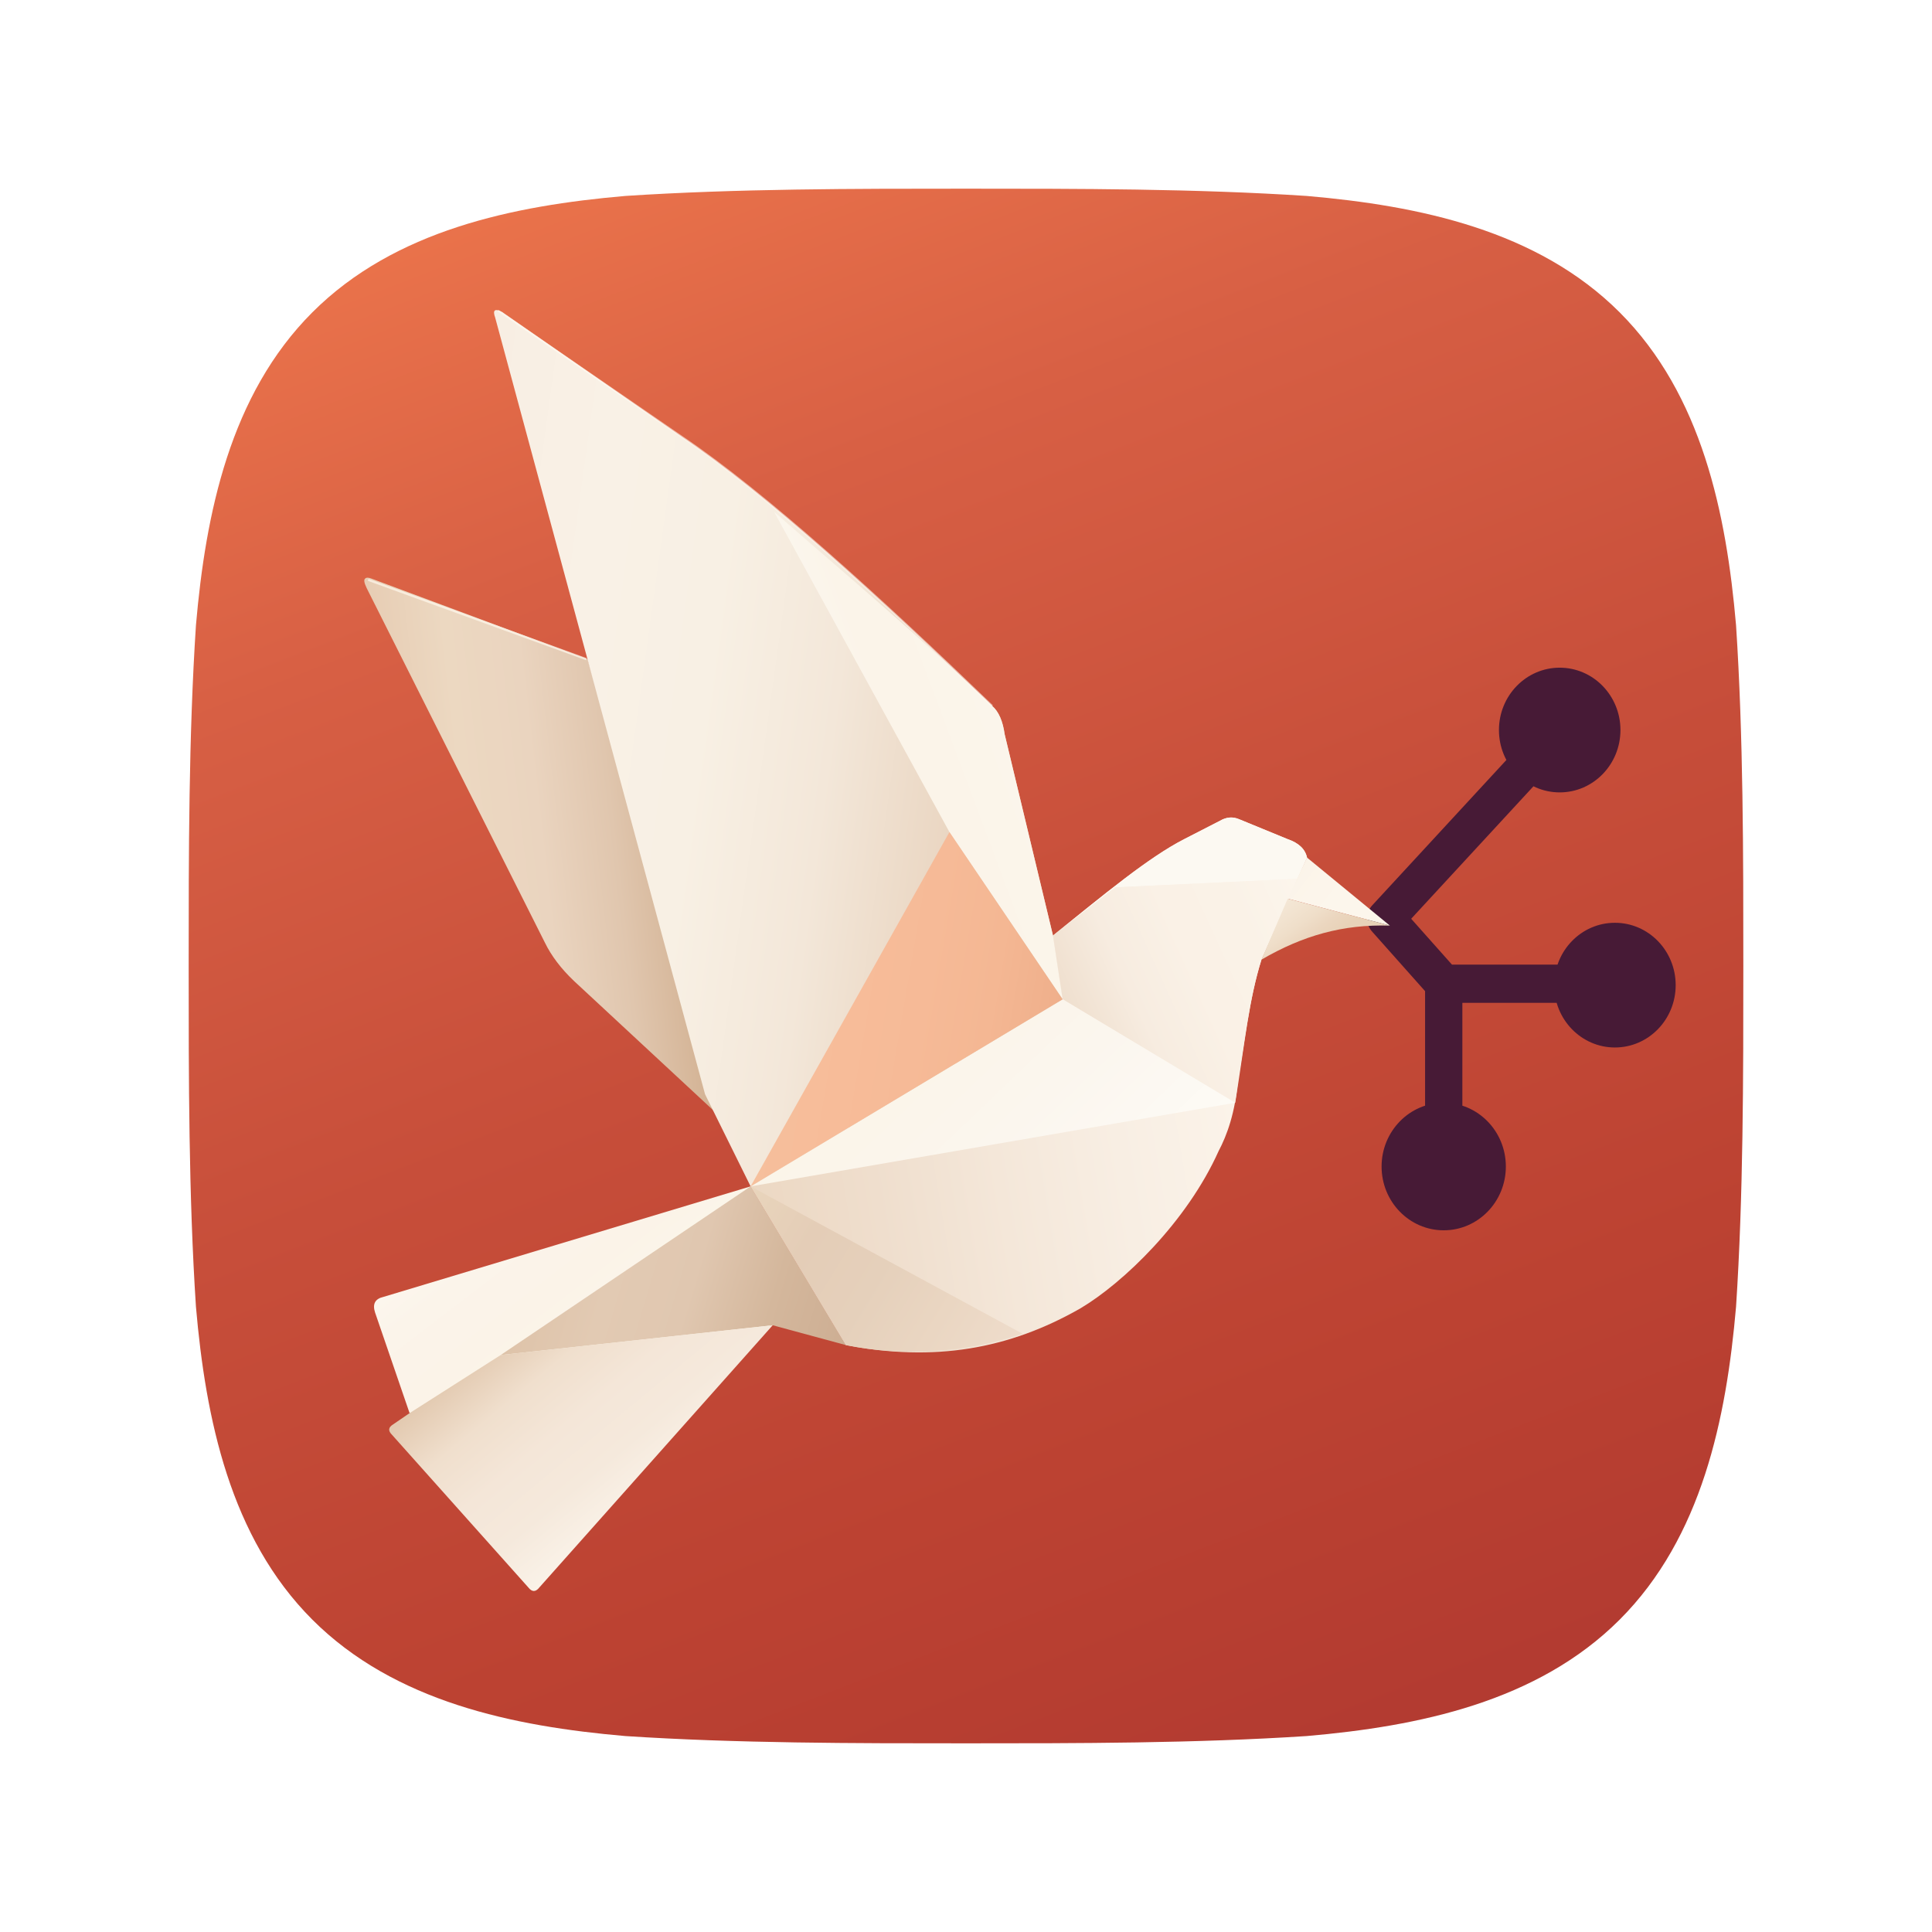
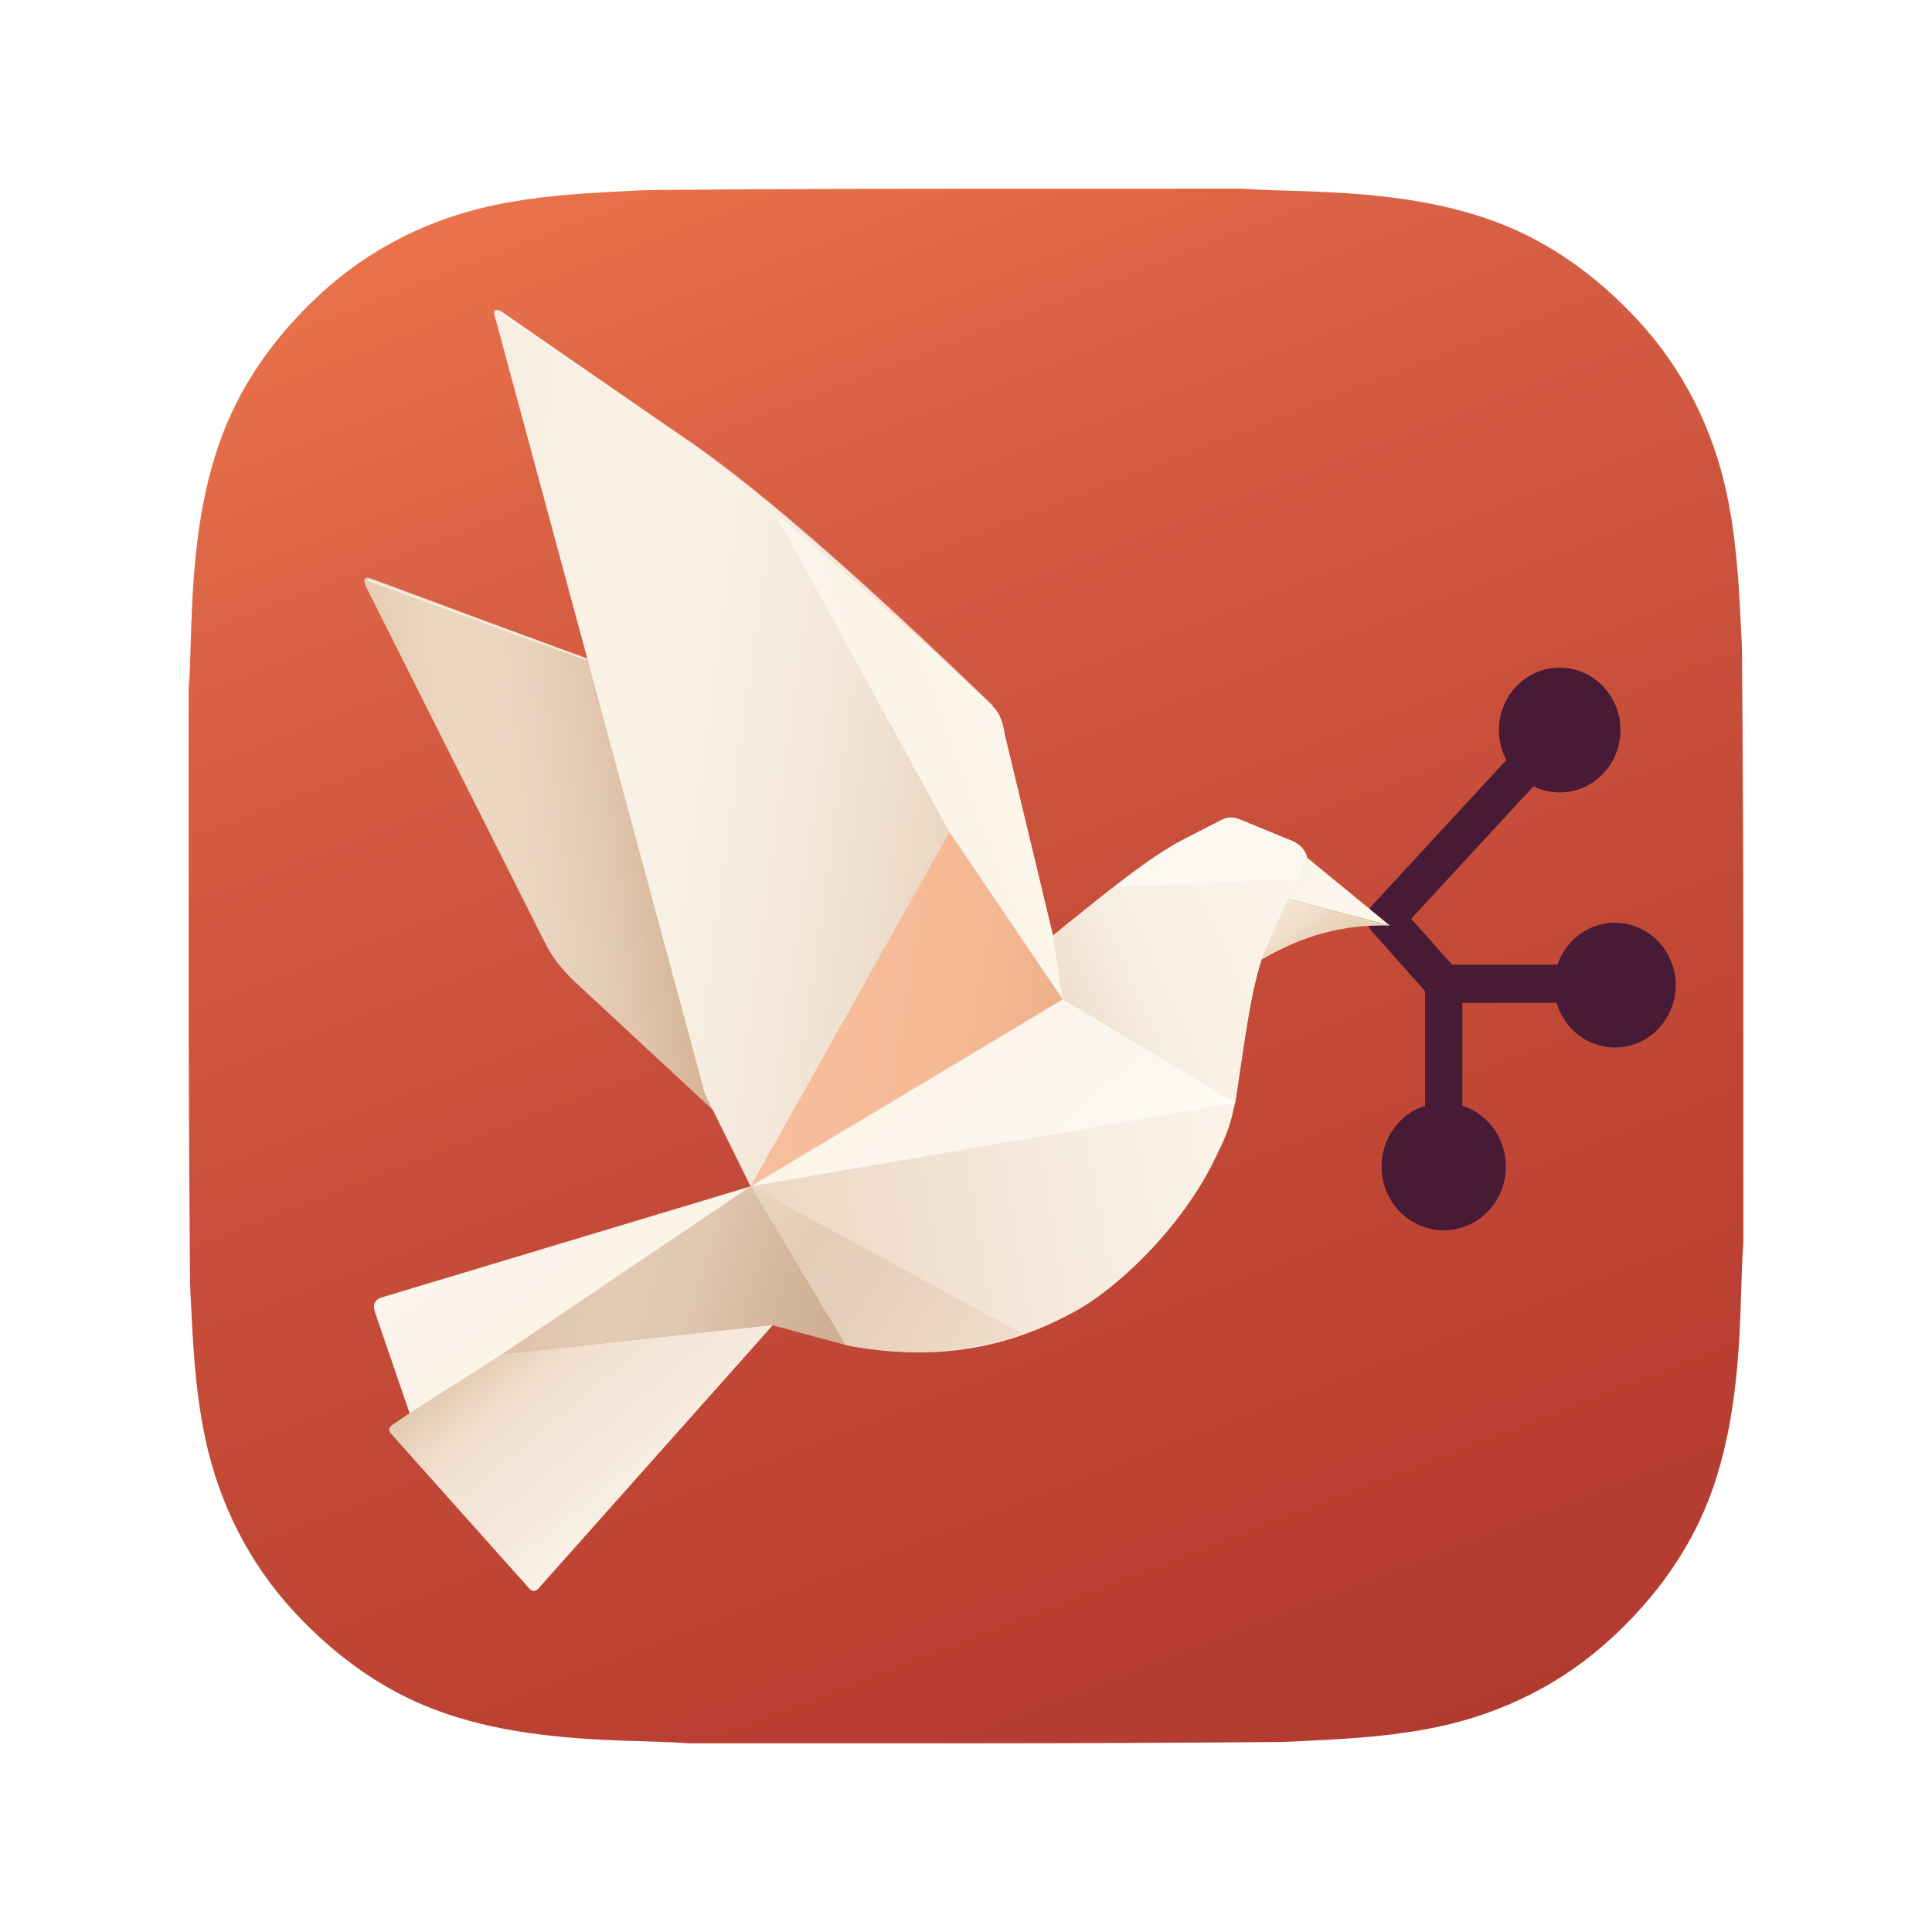
<svg xmlns="http://www.w3.org/2000/svg" viewBox="0 0 1024 1024" width="1024" height="1024">
  <defs>
    <linearGradient id="tile" gradientUnits="userSpaceOnUse" x1="376.4" y1="-38.5" x2="877.6" y2="1293.5">
      <stop offset="0" stop-color="#f0794d" />
      <stop offset="0.25" stop-color="#d75f44" />
      <stop offset="0.5" stop-color="#c74e3a" />
      <stop offset="0.75" stop-color="#bc4232" />
      <stop offset="1" stop-color="#af3830" />
    </linearGradient>
    <linearGradient id="rear-wing" gradientUnits="userSpaceOnUse" x1="216.7" y1="564.2" x2="425.2" y2="539.6">
      <stop offset="0" stop-color="#e7cdb4" />
      <stop offset="0.25" stop-color="#ecd8c1" />
      <stop offset="0.5" stop-color="#ead4bf" />
      <stop offset="0.75" stop-color="#e0c6ae" />
      <stop offset="1" stop-color="#d2b192" />
    </linearGradient>
    <linearGradient id="wing-front" gradientUnits="userSpaceOnUse" x1="251.2" y1="416.4" x2="624" y2="469.3">
      <stop offset="0" stop-color="#f8eee3" />
      <stop offset="0.25" stop-color="#f9f1e6" />
      <stop offset="0.5" stop-color="#f8f0e4" />
      <stop offset="0.75" stop-color="#f3e7d9" />
      <stop offset="1" stop-color="#ead6c2" />
    </linearGradient>
    <linearGradient id="wing-edge" gradientUnits="userSpaceOnUse" x1="664.3" y1="488.4" x2="571.2" y2="524.1">
      <stop offset="0" stop-color="#fbf5eb" />
      <stop offset="0.25" stop-color="#fbf5ea" />
      <stop offset="0.5" stop-color="#fbf4e9" />
      <stop offset="0.75" stop-color="#fbf4e9" />
      <stop offset="1" stop-color="#fbf6ed" />
    </linearGradient>
    <linearGradient id="wing-fold" gradientUnits="userSpaceOnUse" x1="496.3" y1="638.5" x2="693.1" y2="673">
      <stop offset="0" stop-color="#f6bf9c" />
      <stop offset="0.25" stop-color="#f7bc99" />
      <stop offset="0.5" stop-color="#f6ba97" />
      <stop offset="0.75" stop-color="#f4b793" />
      <stop offset="1" stop-color="#efaf8b" />
    </linearGradient>
    <linearGradient id="tail-top" gradientUnits="userSpaceOnUse" x1="248.6" y1="828.3" x2="306.7" y2="906">
      <stop offset="0" stop-color="#fcf6ed" />
      <stop offset="0.25" stop-color="#fbf4ea" />
      <stop offset="0.5" stop-color="#fbf3e9" />
      <stop offset="0.75" stop-color="#fbf3e8" />
      <stop offset="1" stop-color="#fbf5e9" />
    </linearGradient>
    <linearGradient id="tail-inner" gradientUnits="userSpaceOnUse" x1="313.6" y1="824.6" x2="540.4" y2="893.7">
      <stop offset="0" stop-color="#dec3a9" />
      <stop offset="0.25" stop-color="#e2cab3" />
      <stop offset="0.5" stop-color="#e0c7b0" />
      <stop offset="0.75" stop-color="#d4b79c" />
      <stop offset="1" stop-color="#cdae93" />
    </linearGradient>
    <linearGradient id="tail-bottom" gradientUnits="userSpaceOnUse" x1="378" y1="1017.2" x2="281.6" y2="897.5">
      <stop offset="0" stop-color="#faf2e8" />
      <stop offset="0.25" stop-color="#f5e9dc" />
      <stop offset="0.5" stop-color="#f4e6d8" />
      <stop offset="0.75" stop-color="#f0dfcd" />
      <stop offset="1" stop-color="#e3cab1" />
    </linearGradient>
    <linearGradient id="neck" gradientUnits="userSpaceOnUse" x1="876.3" y1="586" x2="704.1" y2="666.3">
      <stop offset="0" stop-color="#fcf5ec" />
      <stop offset="0.25" stop-color="#faf2e7" />
      <stop offset="0.5" stop-color="#faf1e6" />
      <stop offset="0.75" stop-color="#f7ece0" />
      <stop offset="1" stop-color="#efdfce" />
    </linearGradient>
    <linearGradient id="breast-top" gradientUnits="userSpaceOnUse" x1="739.4" y1="801" x2="605.8" y2="657.5">
      <stop offset="0" stop-color="#fdfbf5" />
      <stop offset="0.25" stop-color="#fcf8f2" />
      <stop offset="0.5" stop-color="#fbf6ee" />
      <stop offset="0.75" stop-color="#fbf5eb" />
      <stop offset="1" stop-color="#fbf5e9" />
    </linearGradient>
    <linearGradient id="breast-bottom" gradientUnits="userSpaceOnUse" x1="834.6" y1="797.2" x2="483.8" y2="857.6">
      <stop offset="0" stop-color="#fbf3e9" />
      <stop offset="0.25" stop-color="#f8eee3" />
      <stop offset="0.5" stop-color="#f4e7d9" />
      <stop offset="0.75" stop-color="#efdecd" />
      <stop offset="1" stop-color="#ecd8c3" />
    </linearGradient>
    <linearGradient id="belly" gradientUnits="userSpaceOnUse" x1="647.8" y1="919.1" x2="459.8" y2="800.8">
      <stop offset="0" stop-color="#eedccb" />
      <stop offset="0.25" stop-color="#ead6c2" />
      <stop offset="0.5" stop-color="#e5d0bb" />
      <stop offset="0.75" stop-color="#e4cdb7" />
      <stop offset="1" stop-color="#e9d5bc" />
    </linearGradient>
    <linearGradient id="beak-top" gradientUnits="userSpaceOnUse" x1="874" y1="551" x2="934" y2="599">
      <stop offset="0" stop-color="#fbf4e9" />
      <stop offset="0.25" stop-color="#fcf5eb" />
      <stop offset="0.5" stop-color="#fcf6ec" />
      <stop offset="0.75" stop-color="#fcf6ec" />
      <stop offset="1" stop-color="#faf4e9" />
    </linearGradient>
    <linearGradient id="beak-bottom" gradientUnits="userSpaceOnUse" x1="860" y1="580" x2="883" y2="613">
      <stop offset="0" stop-color="#f4e7d6" />
      <stop offset="0.25" stop-color="#f2e3d0" />
      <stop offset="0.5" stop-color="#efdec9" />
      <stop offset="0.75" stop-color="#ebd6bf" />
      <stop offset="1" stop-color="#e8d2b8" />
    </linearGradient>
  </defs>
  <g transform="translate(100 100) scale(0.731794 0.75114) translate(-64 -79)">
    <g id="background">
-       <path d="M627 79         C707.915 79.000 793.415 79.000 873.806 84.136         C954.785 90.972 1040.822 108.201 1100.425 166.268         C1160.027 224.335 1177.711 308.157 1184.728 387.051         C1190.000 465.371 1190.000 548.669 1190.000 627.500         C1190.000 706.331 1190.000 789.629 1184.728 867.949         C1177.711 946.843 1160.027 1030.665 1100.425 1088.732         C1040.822 1146.799 954.785 1164.028 873.806 1170.864         C793.415 1176.000 707.915 1176.000 627.000 1176.000         C546.085 1176.000 460.585 1176.000 380.194 1170.864         C299.215 1164.028 213.178 1146.799 153.575 1088.732         C93.973 1030.665 76.289 946.843 69.272 867.949         C64.000 789.629 64.000 706.331 64.000 627.500         C64.000 548.669 64.000 465.371 69.272 387.051         C76.289 308.157 93.973 224.335 153.575 166.268         C213.178 108.201 299.215 90.972 380.194 84.136         C460.585 79.000 546.085 79.000 627.000 79.000Z" fill="url(#tile)" />
+       <path d="M627.000 79.000         C551.634 79.000 476.267 79.336 400.903 79.937         C392.319 80.006 383.748 80.608 375.173 81.009         C344.986 82.418 314.721 84.519 285.103 90.650         C237.458 100.513 194.424 121.610 158.767 153.856         C128.204 181.496 103.366 214.290 88.506 252.415         C71.877 295.078 67.545 341.088 65.902 386.326         C65.346 401.634 65.154 417.124 64.000 432.391         C64.000 438.035 64.000 443.871 64.000 449.532         C64.000 461.673 64.000 473.815 64.000 485.956         C64.000 533.137 64.000 580.319 64.000 627.500         C64.000 700.925 64.345 774.351 64.962 847.774         C65.032 856.137 65.651 864.487 66.062 872.841         C67.509 902.250 69.665 931.736 75.958 960.592         C86.082 1007.009 107.736 1048.935 140.835 1083.673         C169.206 1113.450 202.867 1137.648 241.999 1152.125         C285.790 1168.326 333.017 1172.546 379.450 1174.147         C395.163 1174.689 411.063 1174.875 426.734 1176.000         C432.526 1176.000 438.517 1176.000 444.327 1176.000         C456.790 1176.000 469.252 1176.000 481.714 1176.000         C530.143 1176.000 578.571 1176.000 627.000 1176.000         C702.366 1176.000 777.733 1175.664 853.097 1175.063         C861.681 1174.994 870.252 1174.392 878.827 1173.991         C909.014 1172.582 939.279 1170.481 968.897 1164.350         C1016.542 1154.487 1059.576 1133.390 1095.233 1101.144         C1125.796 1073.504 1150.634 1040.710 1165.494 1002.585         C1182.123 959.922 1186.455 913.912 1188.098 868.674         C1188.654 853.366 1188.846 837.876 1190.000 822.609         C1190.000 816.965 1190.000 811.129 1190.000 805.468         C1190.000 793.327 1190.000 781.185 1190.000 769.044         C1190.000 721.863 1190.000 674.681 1190.000 627.500         C1190.000 554.075 1189.655 480.649 1189.038 407.226         C1188.968 398.863 1188.349 390.513 1187.938 382.159         C1186.491 352.750 1184.335 323.264 1178.042 294.408         C1167.918 247.991 1146.264 206.065 1113.165 171.327         C1084.794 141.550 1051.133 117.352 1012.001 102.875         C968.210 86.674 920.983 82.454 874.550 80.853         C858.837 80.311 842.937 80.125 827.266 79.000         C821.474 79.000 815.483 79.000 809.673 79.000         C797.210 79.000 784.748 79.000 772.286 79.000         C723.857 79.000 675.429 79.000 627.000 79.000         Z" fill="url(#tile)" />
    </g>
    <g id="git-branch" fill="#471a36">
      <path d="M986.5 769L959.5 769L959.5 640L986.5 640Z         M982.97 630.897L963.03 649.103L921.03 603.103L940.97 584.897Z         M940.8 603.285L921.2 584.715L1047.2 451.715L1066.8 470.285Z         M973 653.5L973 626.5L1097 626.5L1097 653.5Z         M986.5 640a13.5 13.5 0 1 1 -27 0a13.5 13.5 0 1 1 27 0Z         M944.5 594a13.5 13.5 0 1 1 -27 0a13.5 13.5 0 1 1 27 0Z         M1101 461a44 44 0 1 1 -88 0a44 44 0 1 1 88 0Z         M1141 641a44 44 0 1 1 -88 0a44 44 0 1 1 88 0Z         M1018 769a45 45 0 1 1 -90 0a45 45 0 1 1 90 0Z" />
    </g>
    <g id="tail">
      <path d="M471 783L205 861Q196 863 199 872L224 943L487 881Z" fill="url(#tail-top)" />
      <path d="M471 783L540 895L487 881L290 902Z" fill="url(#tail-inner)" />
      <path d="M224 943L290 902L487 881L318 1066Q314 1071 310 1066L211 958Q207 954 212 951Z" fill="url(#tail-bottom)" />
    </g>
    <g id="rear-wing-layer">
      <path d="M196 354L353 411L448 733L343 638Q329 625 322 611L193 361Q190 355 192 354Q193 353 196 354Z" fill="url(#rear-wing)" />
      <path d="M194 355L352 411" fill="none" stroke="#fff9ed" stroke-width="1.5" stroke-opacity=".7" />
    </g>
    <g id="body">
      <path d="M471 783L690 606C727 577 759 551 785 538L811 525Q818 521 825 524L860 538Q872 542 874 551L841 623C832 651 829 681 824 708C822 731 816 747 810 758C787 808 741 851 710 869C658 898 604 907 540 895Z" fill="url(#breast-bottom)" />
      <path d="M690 606C727 577 759 551 785 538L811 525Q818 521 825 524L860 538Q872 542 874 551L867 566L735 572Z" fill="#fcf9f2" />
      <path d="M690 606L735 572L867 566L841 623C832 651 829 681 822 724L697 651Z" fill="url(#neck)" />
      <path d="M471 783L697 651L822 724Z" fill="url(#breast-top)" />
      <path d="M471 783L668 887C626 901 580 903 540 895Z" fill="url(#belly)" />
    </g>
    <g id="foreground-wing">
      <path d="M291 166L421 254C482 294 565 368 646 444Q653 450 655 464L690 606L697 651L471 783L438 718L286 170Q283 162 291 166Z" fill="url(#wing-front)" />
      <path d="M488 307C542 353 596 397 646 444Q653 450 655 464L690 606L697 651L615 533Z" fill="url(#wing-edge)" />
      <path d="M615 533L697 651L471 783Z" fill="url(#wing-fold)" />
      <path d="M288 165L421 254C482 294 565 368 646 444" fill="none" stroke="#fffaf1" stroke-width="1.3" stroke-opacity=".6" />
    </g>
    <g id="beak">
      <path d="M874 551L934 599L860 580Z" fill="url(#beak-top)" />
      <path d="M860 580L934 599C900 598 871 606 841 623Z" fill="url(#beak-bottom)" />
    </g>
  </g>
</svg>
